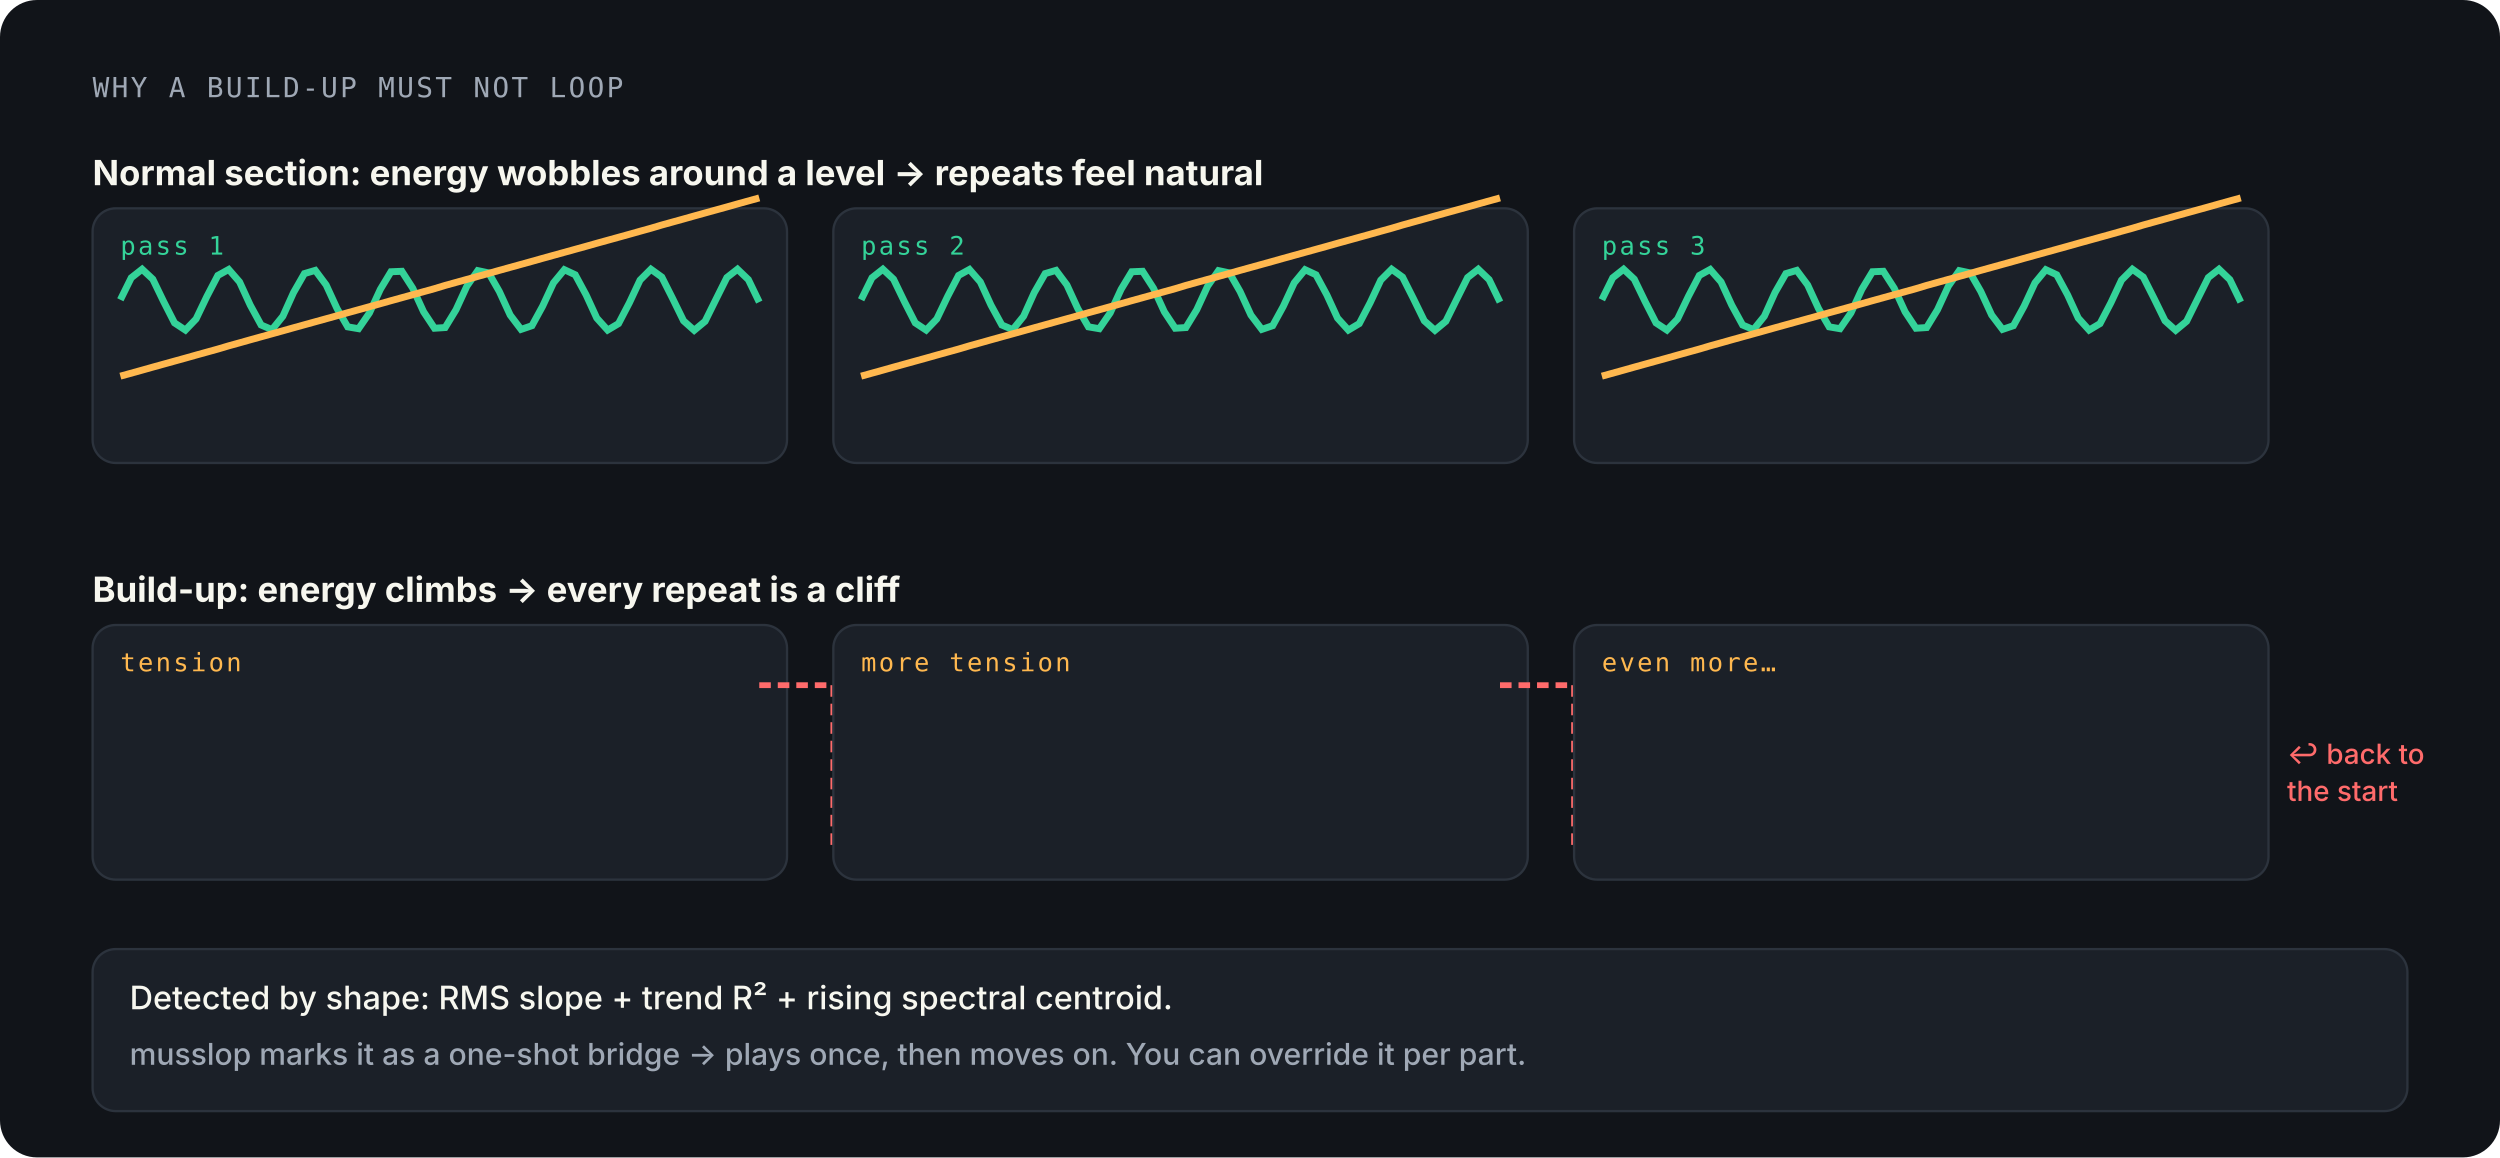
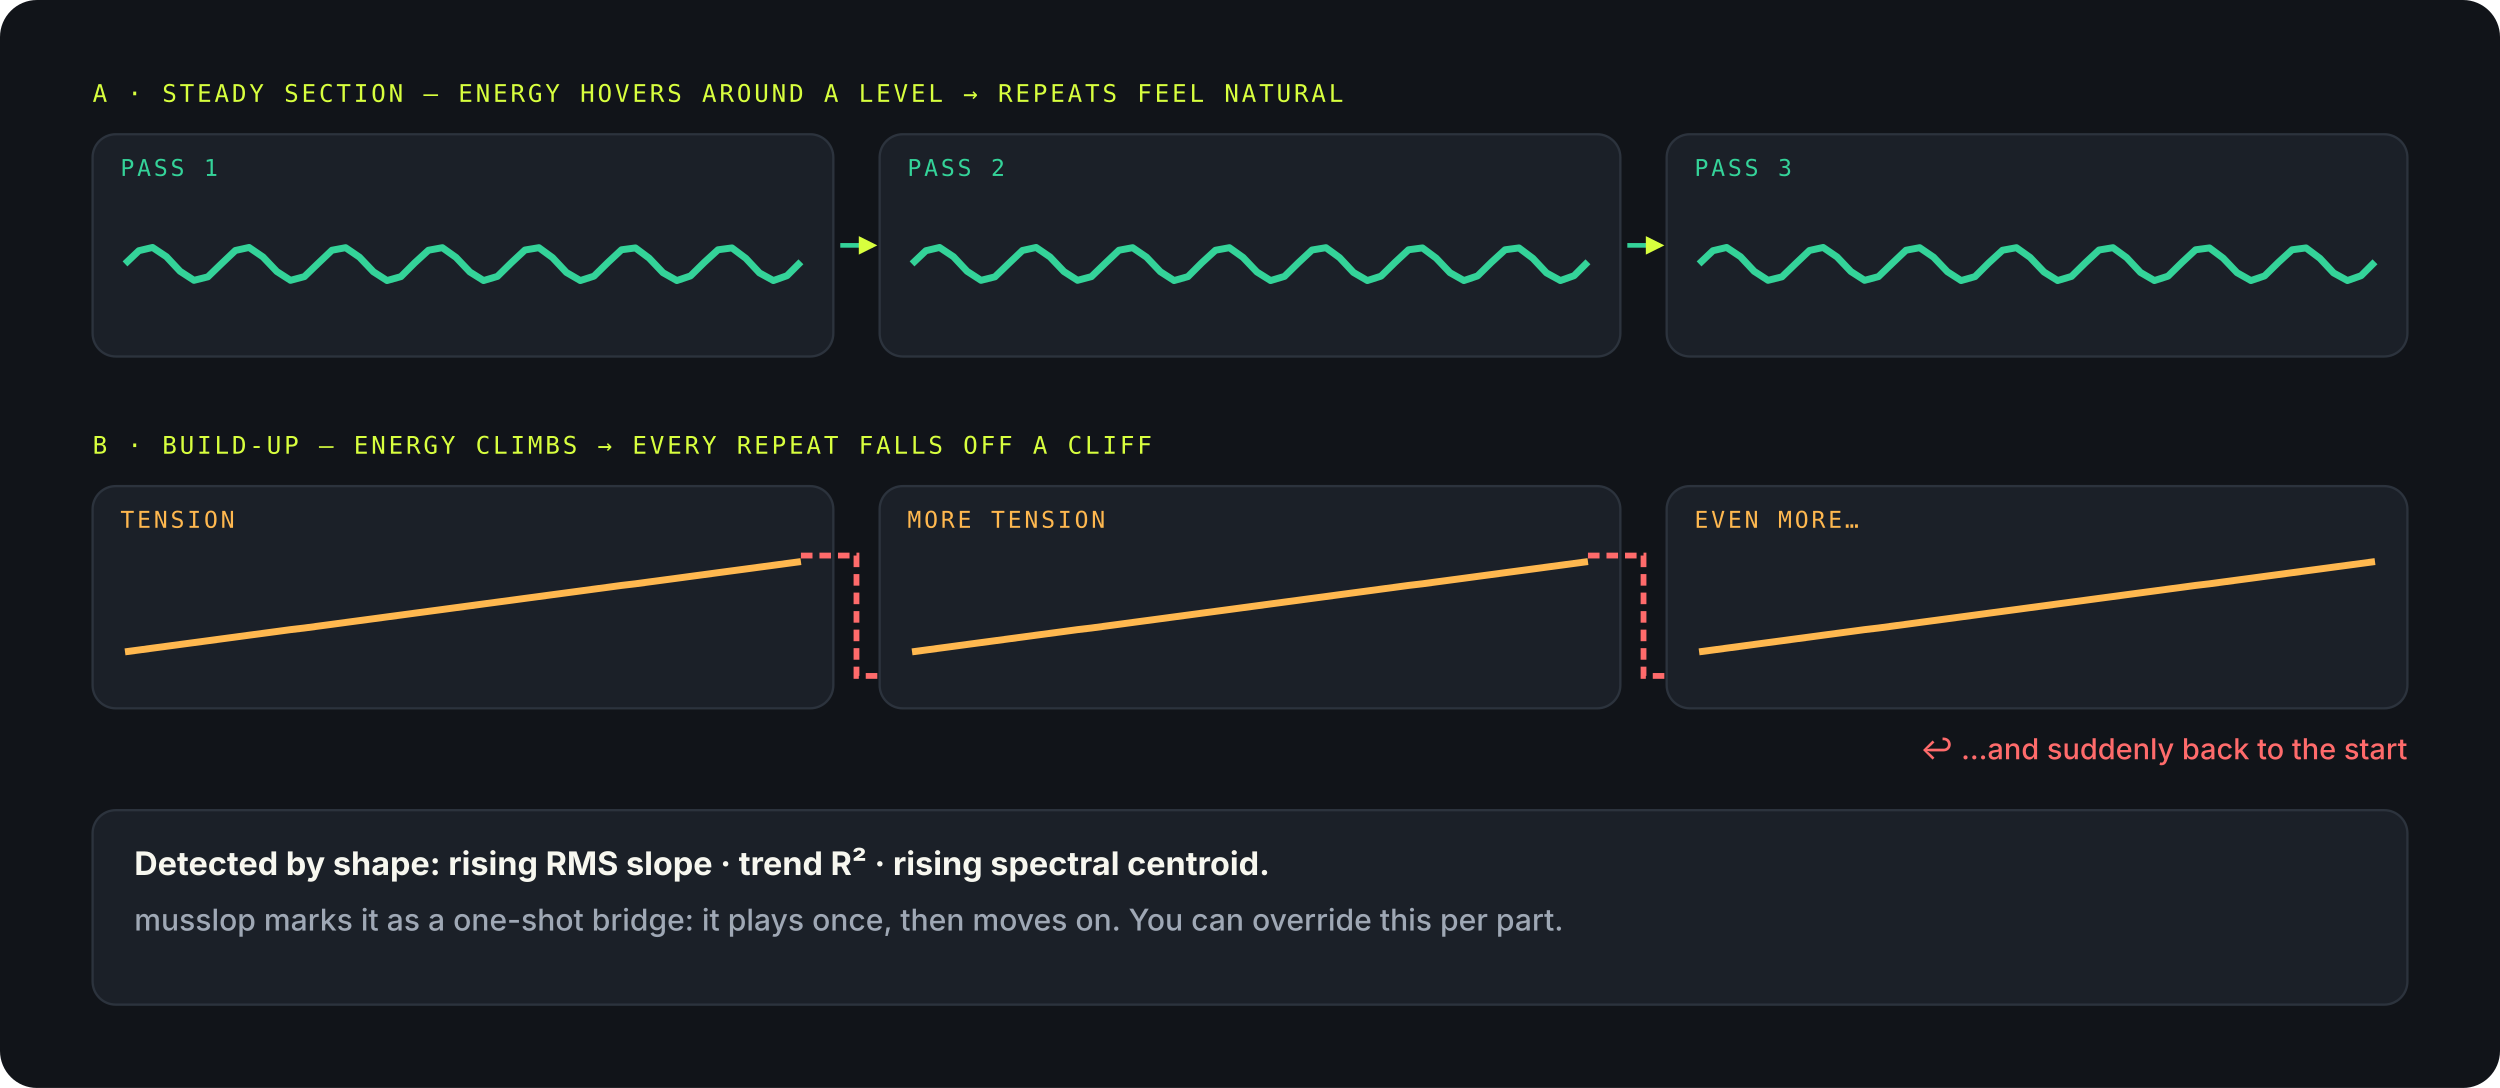
- <svg xmlns="http://www.w3.org/2000/svg" width="1080" height="500" viewBox="0 0 1080 500" role="img" aria-label="Build-ups play once instead of looping">
-   <rect width="1080" height="500" rx="16" fill="#111419" />
+ <svg xmlns="http://www.w3.org/2000/svg" width="1080" height="470" viewBox="0 0 1080 470" role="img" aria-label="Why a build-up must not loop">
+   <rect width="1080" height="470" rx="16" fill="#111419" />
  <defs>
-     <marker id="ah" markerWidth="10" markerHeight="10" refX="8" refY="5" orient="auto">
-       <path d="M0,0 L10,5 L0,10 z" fill="#d8ff3e" />
-     </marker>
-     <marker id="ahb" markerWidth="10" markerHeight="10" refX="8" refY="5" orient="auto">
-       <path d="M0,0 L10,5 L0,10 z" fill="#8cb5de" />
+     <marker id="ah" markerWidth="8" markerHeight="8" refX="6" refY="4" orient="auto" markerUnits="userSpaceOnUse">
+       <path d="M0,0 L8,4 L0,8 z" fill="#d8ff3e" />
    </marker>
  </defs>
-   <text x="40" y="42" font-family="JetBrains Mono,Menlo,monospace" font-size="12" fill="#9fa8b5" text-anchor="start" letter-spacing="1">WHY A BUILD-UP MUST NOT LOOP</text>
-   <text x="40" y="80" font-family="Inter,Segoe UI,Arial,sans-serif" font-size="15" font-weight="700" fill="#f7f7ef" text-anchor="start">Normal section: energy wobbles around a level → repeats feel natural</text>
-   <rect x="40" y="90" width="300" height="110" rx="10" fill="#1b2028" stroke="#2c333d" />
-   <polyline points="52.0,129.5 56.7,120.0 61.4,116.3 66.0,120.6 70.7,130.3 75.4,139.5 80.1,142.6 84.7,137.8 89.4,128.0 94.1,119.0 98.8,116.4 103.5,121.8 108.1,131.8 112.8,140.4 117.5,142.4 122.2,136.6 126.8,126.4 131.5,118.2 136.2,116.8 140.9,123.1 145.6,133.3 150.2,141.2 154.9,142.0 159.6,135.2 164.3,125.0 168.9,117.4 173.6,117.2 178.3,124.5 183.0,134.7 187.7,141.8 192.3,141.5 197.0,133.8 201.7,123.6 206.4,116.9 211.1,117.9 215.7,125.9 220.4,136.1 225.1,142.3 229.8,140.7 234.4,132.3 239.1,122.2 243.8,116.5 248.5,118.7 253.2,127.4 257.8,137.4 262.5,142.6 267.2,139.8 271.9,130.8 276.5,121.0 281.2,116.3 285.9,119.7 290.6,129.0 295.3,138.6 299.9,142.7 304.6,138.8 309.3,129.3 314.0,119.9 318.6,116.3 323.3,120.8 328.0,130.5" fill="none" stroke="#34d399" stroke-width="3" />
-   <text x="52" y="110" font-family="JetBrains Mono,Menlo,monospace" font-size="11" fill="#34d399" text-anchor="start" letter-spacing="1">pass 1</text>
-   <rect x="360" y="90" width="300" height="110" rx="10" fill="#1b2028" stroke="#2c333d" />
-   <polyline points="372.0,129.5 376.7,120.0 381.4,116.3 386.0,120.6 390.7,130.3 395.4,139.5 400.1,142.6 404.7,137.8 409.4,128.0 414.1,119.0 418.8,116.4 423.5,121.8 428.1,131.8 432.8,140.4 437.5,142.4 442.2,136.6 446.8,126.4 451.5,118.2 456.2,116.8 460.9,123.1 465.6,133.3 470.2,141.2 474.9,142.0 479.6,135.2 484.3,125.0 488.9,117.4 493.6,117.2 498.3,124.5 503.0,134.7 507.7,141.8 512.3,141.5 517.0,133.8 521.7,123.6 526.4,116.9 531.1,117.9 535.7,125.9 540.4,136.1 545.1,142.3 549.8,140.7 554.4,132.3 559.1,122.2 563.8,116.5 568.5,118.7 573.2,127.4 577.8,137.4 582.5,142.6 587.2,139.8 591.9,130.8 596.5,121.0 601.2,116.3 605.9,119.7 610.6,129.0 615.3,138.6 619.9,142.7 624.6,138.8 629.3,129.3 634.0,119.9 638.6,116.3 643.3,120.8 648.0,130.5" fill="none" stroke="#34d399" stroke-width="3" />
-   <text x="372" y="110" font-family="JetBrains Mono,Menlo,monospace" font-size="11" fill="#34d399" text-anchor="start" letter-spacing="1">pass 2</text>
-   <rect x="680" y="90" width="300" height="110" rx="10" fill="#1b2028" stroke="#2c333d" />
-   <polyline points="692.0,129.5 696.7,120.0 701.4,116.3 706.0,120.6 710.7,130.3 715.4,139.5 720.1,142.6 724.7,137.8 729.4,128.0 734.1,119.0 738.8,116.4 743.5,121.8 748.1,131.8 752.8,140.4 757.5,142.4 762.2,136.6 766.8,126.4 771.5,118.2 776.2,116.8 780.9,123.1 785.6,133.3 790.2,141.2 794.9,142.0 799.6,135.2 804.3,125.0 808.9,117.4 813.6,117.2 818.3,124.5 823.0,134.7 827.7,141.8 832.3,141.5 837.0,133.8 841.7,123.6 846.4,116.9 851.1,117.9 855.7,125.9 860.4,136.1 865.1,142.3 869.8,140.7 874.4,132.3 879.1,122.2 883.8,116.5 888.5,118.7 893.2,127.4 897.8,137.4 902.5,142.6 907.2,139.8 911.9,130.8 916.5,121.0 921.2,116.3 925.9,119.7 930.6,129.0 935.3,138.6 939.9,142.7 944.6,138.8 949.3,129.3 954.0,119.9 958.6,116.3 963.3,120.8 968.0,130.5" fill="none" stroke="#34d399" stroke-width="3" />
-   <text x="692" y="110" font-family="JetBrains Mono,Menlo,monospace" font-size="11" fill="#34d399" text-anchor="start" letter-spacing="1">pass 3</text>
-   <text x="40" y="260" font-family="Inter,Segoe UI,Arial,sans-serif" font-size="15" font-weight="700" fill="#f7f7ef" text-anchor="start">Build-up: energy climbs → every repeat is a cliff</text>
-   <rect x="40" y="270" width="300" height="110" rx="10" fill="#1b2028" stroke="#2c333d" />
-   <polyline points="52.0,162.5 56.7,161.2 61.4,159.9 66.0,158.6 70.7,157.3 75.4,156.0 80.1,154.7 84.7,153.4 89.4,152.1 94.1,150.8 98.8,149.4 103.5,148.1 108.1,146.8 112.8,145.5 117.5,144.2 122.2,142.9 126.8,141.6 131.5,140.3 136.2,139.0 140.9,137.7 145.6,136.4 150.2,135.1 154.9,133.8 159.6,132.5 164.3,131.2 168.9,129.9 173.6,128.6 178.3,127.3 183.0,126.0 187.7,124.7 192.3,123.3 197.0,122.0 201.7,120.7 206.4,119.4 211.1,118.1 215.7,116.8 220.4,115.5 225.1,114.2 229.8,112.9 234.4,111.6 239.1,110.3 243.8,109.0 248.5,107.7 253.2,106.4 257.8,105.1 262.5,103.8 267.2,102.5 271.9,101.2 276.5,99.9 281.2,98.6 285.9,97.2 290.6,95.9 295.3,94.6 299.9,93.3 304.6,92.0 309.3,90.7 314.0,89.4 318.6,88.1 323.3,86.8 328.0,85.5" fill="none" stroke="#ffb84f" stroke-width="3" />
-   <text x="52" y="290" font-family="JetBrains Mono,Menlo,monospace" font-size="11" fill="#ffb84f" text-anchor="start" letter-spacing="1">tension</text>
-   <path d="M 328 296 L 360 296 L 360 366" fill="none" stroke="#ff6b6b" stroke-width="2.5" stroke-dasharray="5 3" />
-   <rect x="360" y="270" width="300" height="110" rx="10" fill="#1b2028" stroke="#2c333d" />
-   <polyline points="372.0,162.5 376.7,161.2 381.4,159.9 386.0,158.6 390.7,157.3 395.4,156.0 400.1,154.7 404.7,153.4 409.4,152.1 414.1,150.8 418.8,149.4 423.5,148.1 428.1,146.8 432.8,145.5 437.5,144.2 442.2,142.9 446.8,141.6 451.5,140.3 456.2,139.0 460.9,137.7 465.6,136.4 470.2,135.1 474.9,133.8 479.6,132.5 484.3,131.2 488.9,129.9 493.6,128.6 498.3,127.3 503.0,126.0 507.7,124.7 512.3,123.3 517.0,122.0 521.7,120.7 526.4,119.4 531.1,118.1 535.7,116.8 540.4,115.5 545.1,114.2 549.8,112.9 554.4,111.6 559.1,110.3 563.8,109.0 568.5,107.7 573.2,106.4 577.8,105.1 582.5,103.8 587.2,102.5 591.9,101.2 596.5,99.9 601.2,98.6 605.9,97.2 610.6,95.9 615.3,94.6 619.9,93.3 624.6,92.0 629.3,90.7 634.0,89.4 638.6,88.1 643.3,86.8 648.0,85.5" fill="none" stroke="#ffb84f" stroke-width="3" />
-   <text x="372" y="290" font-family="JetBrains Mono,Menlo,monospace" font-size="11" fill="#ffb84f" text-anchor="start" letter-spacing="1">more tension</text>
-   <path d="M 648 296 L 680 296 L 680 366" fill="none" stroke="#ff6b6b" stroke-width="2.5" stroke-dasharray="5 3" />
-   <rect x="680" y="270" width="300" height="110" rx="10" fill="#1b2028" stroke="#2c333d" />
-   <polyline points="692.0,162.5 696.7,161.2 701.4,159.9 706.0,158.6 710.7,157.3 715.4,156.0 720.1,154.7 724.7,153.4 729.4,152.1 734.1,150.8 738.8,149.4 743.5,148.1 748.1,146.8 752.8,145.5 757.5,144.2 762.2,142.9 766.8,141.6 771.5,140.3 776.2,139.0 780.9,137.7 785.6,136.4 790.2,135.1 794.9,133.8 799.6,132.5 804.3,131.2 808.9,129.9 813.6,128.6 818.3,127.3 823.0,126.0 827.7,124.7 832.3,123.3 837.0,122.0 841.7,120.7 846.4,119.4 851.1,118.1 855.7,116.8 860.4,115.5 865.1,114.2 869.8,112.9 874.4,111.6 879.1,110.3 883.8,109.0 888.5,107.7 893.2,106.4 897.8,105.1 902.5,103.8 907.2,102.5 911.9,101.2 916.5,99.9 921.2,98.6 925.9,97.2 930.6,95.9 935.3,94.6 939.9,93.3 944.6,92.0 949.3,90.7 954.0,89.4 958.6,88.1 963.3,86.8 968.0,85.5" fill="none" stroke="#ffb84f" stroke-width="3" />
-   <text x="692" y="290" font-family="JetBrains Mono,Menlo,monospace" font-size="11" fill="#ffb84f" text-anchor="start" letter-spacing="1">even more…</text>
-   <text x="988" y="330" font-family="Inter,Segoe UI,Arial,sans-serif" font-size="12" font-weight="500" fill="#ff6b6b" text-anchor="start">↩ back to</text>
-   <text x="988" y="346" font-family="Inter,Segoe UI,Arial,sans-serif" font-size="12" font-weight="500" fill="#ff6b6b" text-anchor="start">the start</text>
-   <rect x="40" y="410" width="1000" height="70" rx="10" fill="#1b2028" stroke="#2c333d" />
-   <text x="56" y="436" font-family="Inter,Segoe UI,Arial,sans-serif" font-size="14" font-weight="500" fill="#f7f7ef" text-anchor="start">Detected by shape: RMS slope + trend R² + rising spectral centroid.</text>
-   <text x="56" y="460" font-family="Inter,Segoe UI,Arial,sans-serif" font-size="13" font-weight="500" fill="#9fa8b5" text-anchor="start">musslop marks it as a one-shot bridge → plays once, then moves on. You can override it per part.</text>
+   <text x="40.0" y="44.0" font-family="JetBrains Mono,Menlo,monospace" font-size="10.5" fill="#d8ff3e" text-anchor="start" letter-spacing="1.2">A · STEADY SECTION — ENERGY HOVERS AROUND A LEVEL → REPEATS FEEL NATURAL</text>
+   <rect x="40.0" y="58.0" width="320.0" height="96.0" rx="10" fill="#1b2028" stroke="#2c333d" opacity="1" />
+   <text x="52.0" y="76.0" font-family="JetBrains Mono,Menlo,monospace" font-size="10" fill="#34d399" text-anchor="start" letter-spacing="1.2">PASS 1</text>
+   <polyline points="54.0,114.0 60.0,108.3 65.9,106.9 71.9,110.9 77.8,117.2 83.8,121.1 89.8,119.6 95.7,113.9 101.7,108.2 107.6,106.9 113.6,111.0 119.6,117.3 125.5,121.1 131.5,119.5 137.4,113.8 143.4,108.1 149.3,107.0 155.3,111.1 161.3,117.4 167.2,121.2 173.2,119.5 179.1,113.6 185.1,108.1 191.1,107.0 197.0,111.2 203.0,117.5 208.9,121.2 214.9,119.4 220.9,113.5 226.8,108.0 232.8,107.0 238.7,111.3 244.7,117.7 250.7,121.2 256.6,119.3 262.6,113.4 268.5,107.9 274.5,107.1 280.4,111.5 286.4,117.8 292.4,121.2 298.3,119.2 304.3,113.3 310.2,107.9 316.2,107.1 322.2,111.6 328.1,117.9 334.1,121.2 340.0,119.1 346.0,113.1" fill="none" stroke="#34d399" stroke-width="3" stroke-linejoin="round" />
+   <line x1="363.0" y1="106.0" x2="377.0" y2="106.0" stroke="#34d399" stroke-width="2" marker-end="url(#ah)" />
+   <rect x="380.0" y="58.0" width="320.0" height="96.0" rx="10" fill="#1b2028" stroke="#2c333d" opacity="1" />
+   <text x="392.0" y="76.0" font-family="JetBrains Mono,Menlo,monospace" font-size="10" fill="#34d399" text-anchor="start" letter-spacing="1.2">PASS 2</text>
+   <polyline points="394.0,114.0 400.0,108.3 405.9,106.9 411.9,110.9 417.8,117.2 423.8,121.1 429.8,119.6 435.7,113.9 441.7,108.2 447.6,106.9 453.6,111.0 459.6,117.3 465.5,121.1 471.5,119.5 477.4,113.8 483.4,108.1 489.3,107.0 495.3,111.1 501.3,117.4 507.2,121.2 513.2,119.5 519.1,113.6 525.1,108.1 531.1,107.0 537.0,111.2 543.0,117.5 548.9,121.2 554.9,119.4 560.9,113.5 566.8,108.0 572.8,107.0 578.7,111.3 584.7,117.7 590.7,121.2 596.6,119.3 602.6,113.4 608.5,107.9 614.5,107.1 620.4,111.5 626.4,117.8 632.4,121.2 638.3,119.2 644.3,113.3 650.2,107.9 656.2,107.1 662.2,111.6 668.1,117.9 674.1,121.2 680.0,119.1 686.0,113.1" fill="none" stroke="#34d399" stroke-width="3" stroke-linejoin="round" />
+   <line x1="703.0" y1="106.0" x2="717.0" y2="106.0" stroke="#34d399" stroke-width="2" marker-end="url(#ah)" />
+   <rect x="720.0" y="58.0" width="320.0" height="96.0" rx="10" fill="#1b2028" stroke="#2c333d" opacity="1" />
+   <text x="732.0" y="76.0" font-family="JetBrains Mono,Menlo,monospace" font-size="10" fill="#34d399" text-anchor="start" letter-spacing="1.2">PASS 3</text>
+   <polyline points="734.0,114.0 740.0,108.3 745.9,106.9 751.9,110.9 757.8,117.2 763.8,121.1 769.8,119.6 775.7,113.9 781.7,108.2 787.6,106.9 793.6,111.0 799.6,117.3 805.5,121.1 811.5,119.5 817.4,113.8 823.4,108.1 829.3,107.0 835.3,111.1 841.3,117.4 847.2,121.2 853.2,119.5 859.1,113.6 865.1,108.1 871.1,107.0 877.0,111.2 883.0,117.5 888.9,121.2 894.9,119.4 900.9,113.5 906.8,108.0 912.8,107.0 918.7,111.3 924.7,117.7 930.7,121.2 936.6,119.3 942.6,113.4 948.5,107.9 954.5,107.1 960.4,111.5 966.4,117.8 972.4,121.2 978.3,119.2 984.3,113.3 990.2,107.9 996.2,107.1 1002.2,111.6 1008.1,117.9 1014.1,121.2 1020.0,119.1 1026.0,113.1" fill="none" stroke="#34d399" stroke-width="3" stroke-linejoin="round" />
+   <text x="40.0" y="196.0" font-family="JetBrains Mono,Menlo,monospace" font-size="10.5" fill="#d8ff3e" text-anchor="start" letter-spacing="1.2">B · BUILD-UP — ENERGY CLIMBS → EVERY REPEAT FALLS OFF A CLIFF</text>
+   <rect x="40.0" y="210.0" width="320.0" height="96.0" rx="10" fill="#1b2028" stroke="#2c333d" opacity="1" />
+   <text x="52.0" y="228.0" font-family="JetBrains Mono,Menlo,monospace" font-size="10" fill="#ffb84f" text-anchor="start" letter-spacing="1.2">TENSION</text>
+   <polyline points="54.0,281.6 60.0,280.8 65.9,280.0 71.9,279.2 77.8,278.4 83.8,277.6 89.8,276.8 95.7,276.0 101.7,275.2 107.6,274.4 113.6,273.6 119.6,272.8 125.5,272.0 131.5,271.3 137.4,270.5 143.4,269.7 149.3,268.9 155.3,268.1 161.3,267.3 167.2,266.5 173.2,265.7 179.1,264.9 185.1,264.1 191.1,263.3 197.0,262.5 203.0,261.7 208.9,260.9 214.9,260.1 220.9,259.3 226.8,258.5 232.8,257.7 238.7,256.9 244.7,256.1 250.7,255.3 256.6,254.5 262.6,253.7 268.5,252.9 274.5,252.2 280.4,251.4 286.4,250.6 292.4,249.8 298.3,249.0 304.3,248.2 310.2,247.4 316.2,246.6 322.2,245.8 328.1,245.0 334.1,244.2 340.0,243.4 346.0,242.6" fill="none" stroke="#ffb84f" stroke-width="3" stroke-linejoin="round" />
+   <path d="M 346.0 240 L 370.0 240 L 370.0 292 L 394.0 292" fill="none" stroke="#ff6b6b" stroke-width="2.5" stroke-dasharray="5 3" />
+   <rect x="380.0" y="210.0" width="320.0" height="96.0" rx="10" fill="#1b2028" stroke="#2c333d" opacity="1" />
+   <text x="392.0" y="228.0" font-family="JetBrains Mono,Menlo,monospace" font-size="10" fill="#ffb84f" text-anchor="start" letter-spacing="1.2">MORE TENSION</text>
+   <polyline points="394.0,281.6 400.0,280.8 405.9,280.0 411.9,279.2 417.8,278.4 423.8,277.6 429.8,276.8 435.7,276.0 441.7,275.2 447.6,274.4 453.6,273.6 459.6,272.8 465.5,272.0 471.5,271.3 477.4,270.5 483.4,269.7 489.3,268.9 495.3,268.1 501.3,267.3 507.2,266.5 513.2,265.7 519.1,264.9 525.1,264.1 531.1,263.3 537.0,262.5 543.0,261.7 548.9,260.9 554.9,260.1 560.9,259.3 566.8,258.5 572.8,257.7 578.7,256.9 584.7,256.1 590.7,255.3 596.6,254.5 602.6,253.7 608.5,252.9 614.5,252.2 620.4,251.4 626.4,250.6 632.4,249.8 638.3,249.0 644.3,248.2 650.2,247.4 656.2,246.6 662.2,245.8 668.1,245.0 674.1,244.2 680.0,243.4 686.0,242.6" fill="none" stroke="#ffb84f" stroke-width="3" stroke-linejoin="round" />
+   <path d="M 686.0 240 L 710.0 240 L 710.0 292 L 734.0 292" fill="none" stroke="#ff6b6b" stroke-width="2.5" stroke-dasharray="5 3" />
+   <rect x="720.0" y="210.0" width="320.0" height="96.0" rx="10" fill="#1b2028" stroke="#2c333d" opacity="1" />
+   <text x="732.0" y="228.0" font-family="JetBrains Mono,Menlo,monospace" font-size="10" fill="#ffb84f" text-anchor="start" letter-spacing="1.2">EVEN MORE…</text>
+   <polyline points="734.0,281.6 740.0,280.8 745.9,280.0 751.9,279.2 757.8,278.4 763.8,277.6 769.8,276.8 775.7,276.0 781.7,275.2 787.6,274.4 793.6,273.6 799.6,272.8 805.5,272.0 811.5,271.3 817.4,270.5 823.4,269.7 829.3,268.9 835.3,268.1 841.3,267.3 847.2,266.5 853.2,265.7 859.1,264.9 865.1,264.1 871.1,263.3 877.0,262.5 883.0,261.7 888.9,260.9 894.9,260.1 900.9,259.3 906.8,258.5 912.8,257.7 918.7,256.9 924.7,256.1 930.7,255.3 936.6,254.5 942.6,253.7 948.5,252.9 954.5,252.2 960.4,251.4 966.4,250.6 972.4,249.8 978.3,249.0 984.3,248.2 990.2,247.4 996.2,246.6 1002.2,245.8 1008.1,245.0 1014.1,244.2 1020.0,243.4 1026.0,242.6" fill="none" stroke="#ffb84f" stroke-width="3" stroke-linejoin="round" />
+   <text x="1040.0" y="328.0" font-family="Inter,Segoe UI,Arial,sans-serif" font-size="12.5" font-weight="500" fill="#ff6b6b" text-anchor="end">↩ …and suddenly back to the start</text>
+   <rect x="40.0" y="350.0" width="1000.0" height="84.0" rx="10" fill="#1b2028" stroke="#2c333d" opacity="1" />
+   <text x="58.0" y="378.0" font-family="Inter,Segoe UI,Arial,sans-serif" font-size="14.0" font-weight="700" fill="#f7f7ef" text-anchor="start">Detected by shape: rising RMS slope · trend R² · rising spectral centroid.</text>
+   <text x="58.0" y="402.0" font-family="Inter,Segoe UI,Arial,sans-serif" font-size="13.0" font-weight="500" fill="#9fa8b5" text-anchor="start">musslop marks it as a one-shot bridge: it plays once, then moves on. You can override this per part.</text>
</svg>
